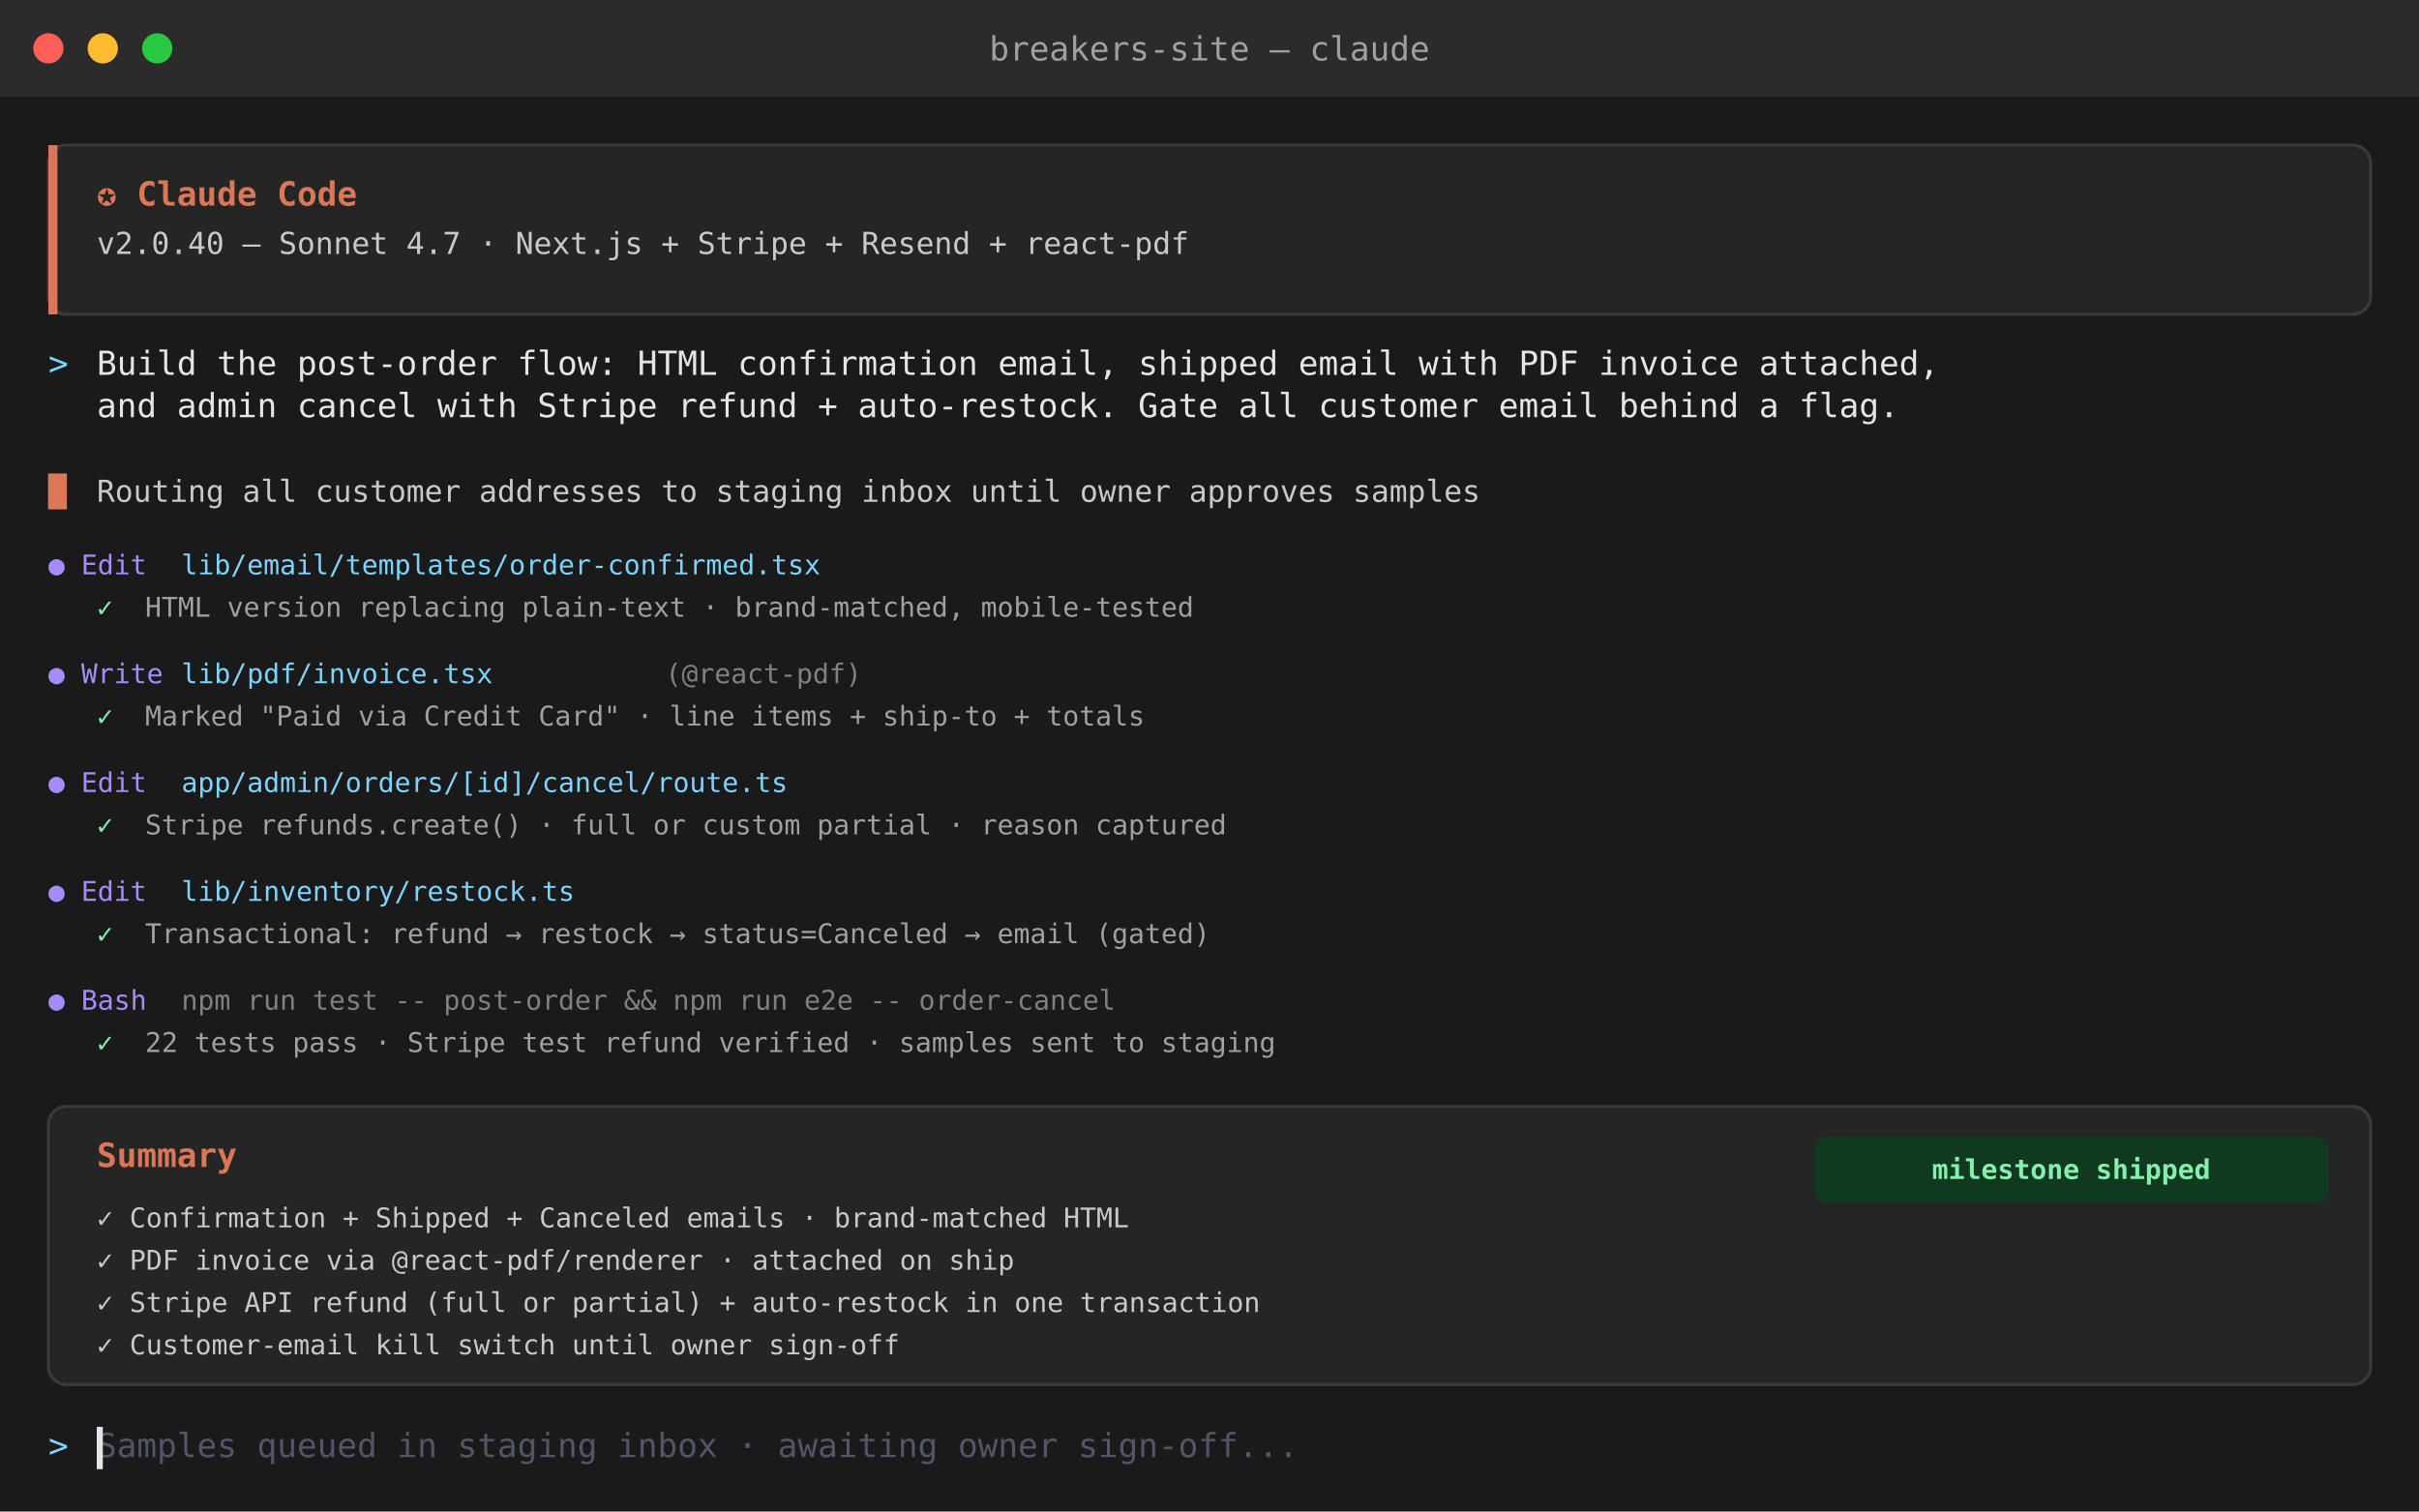
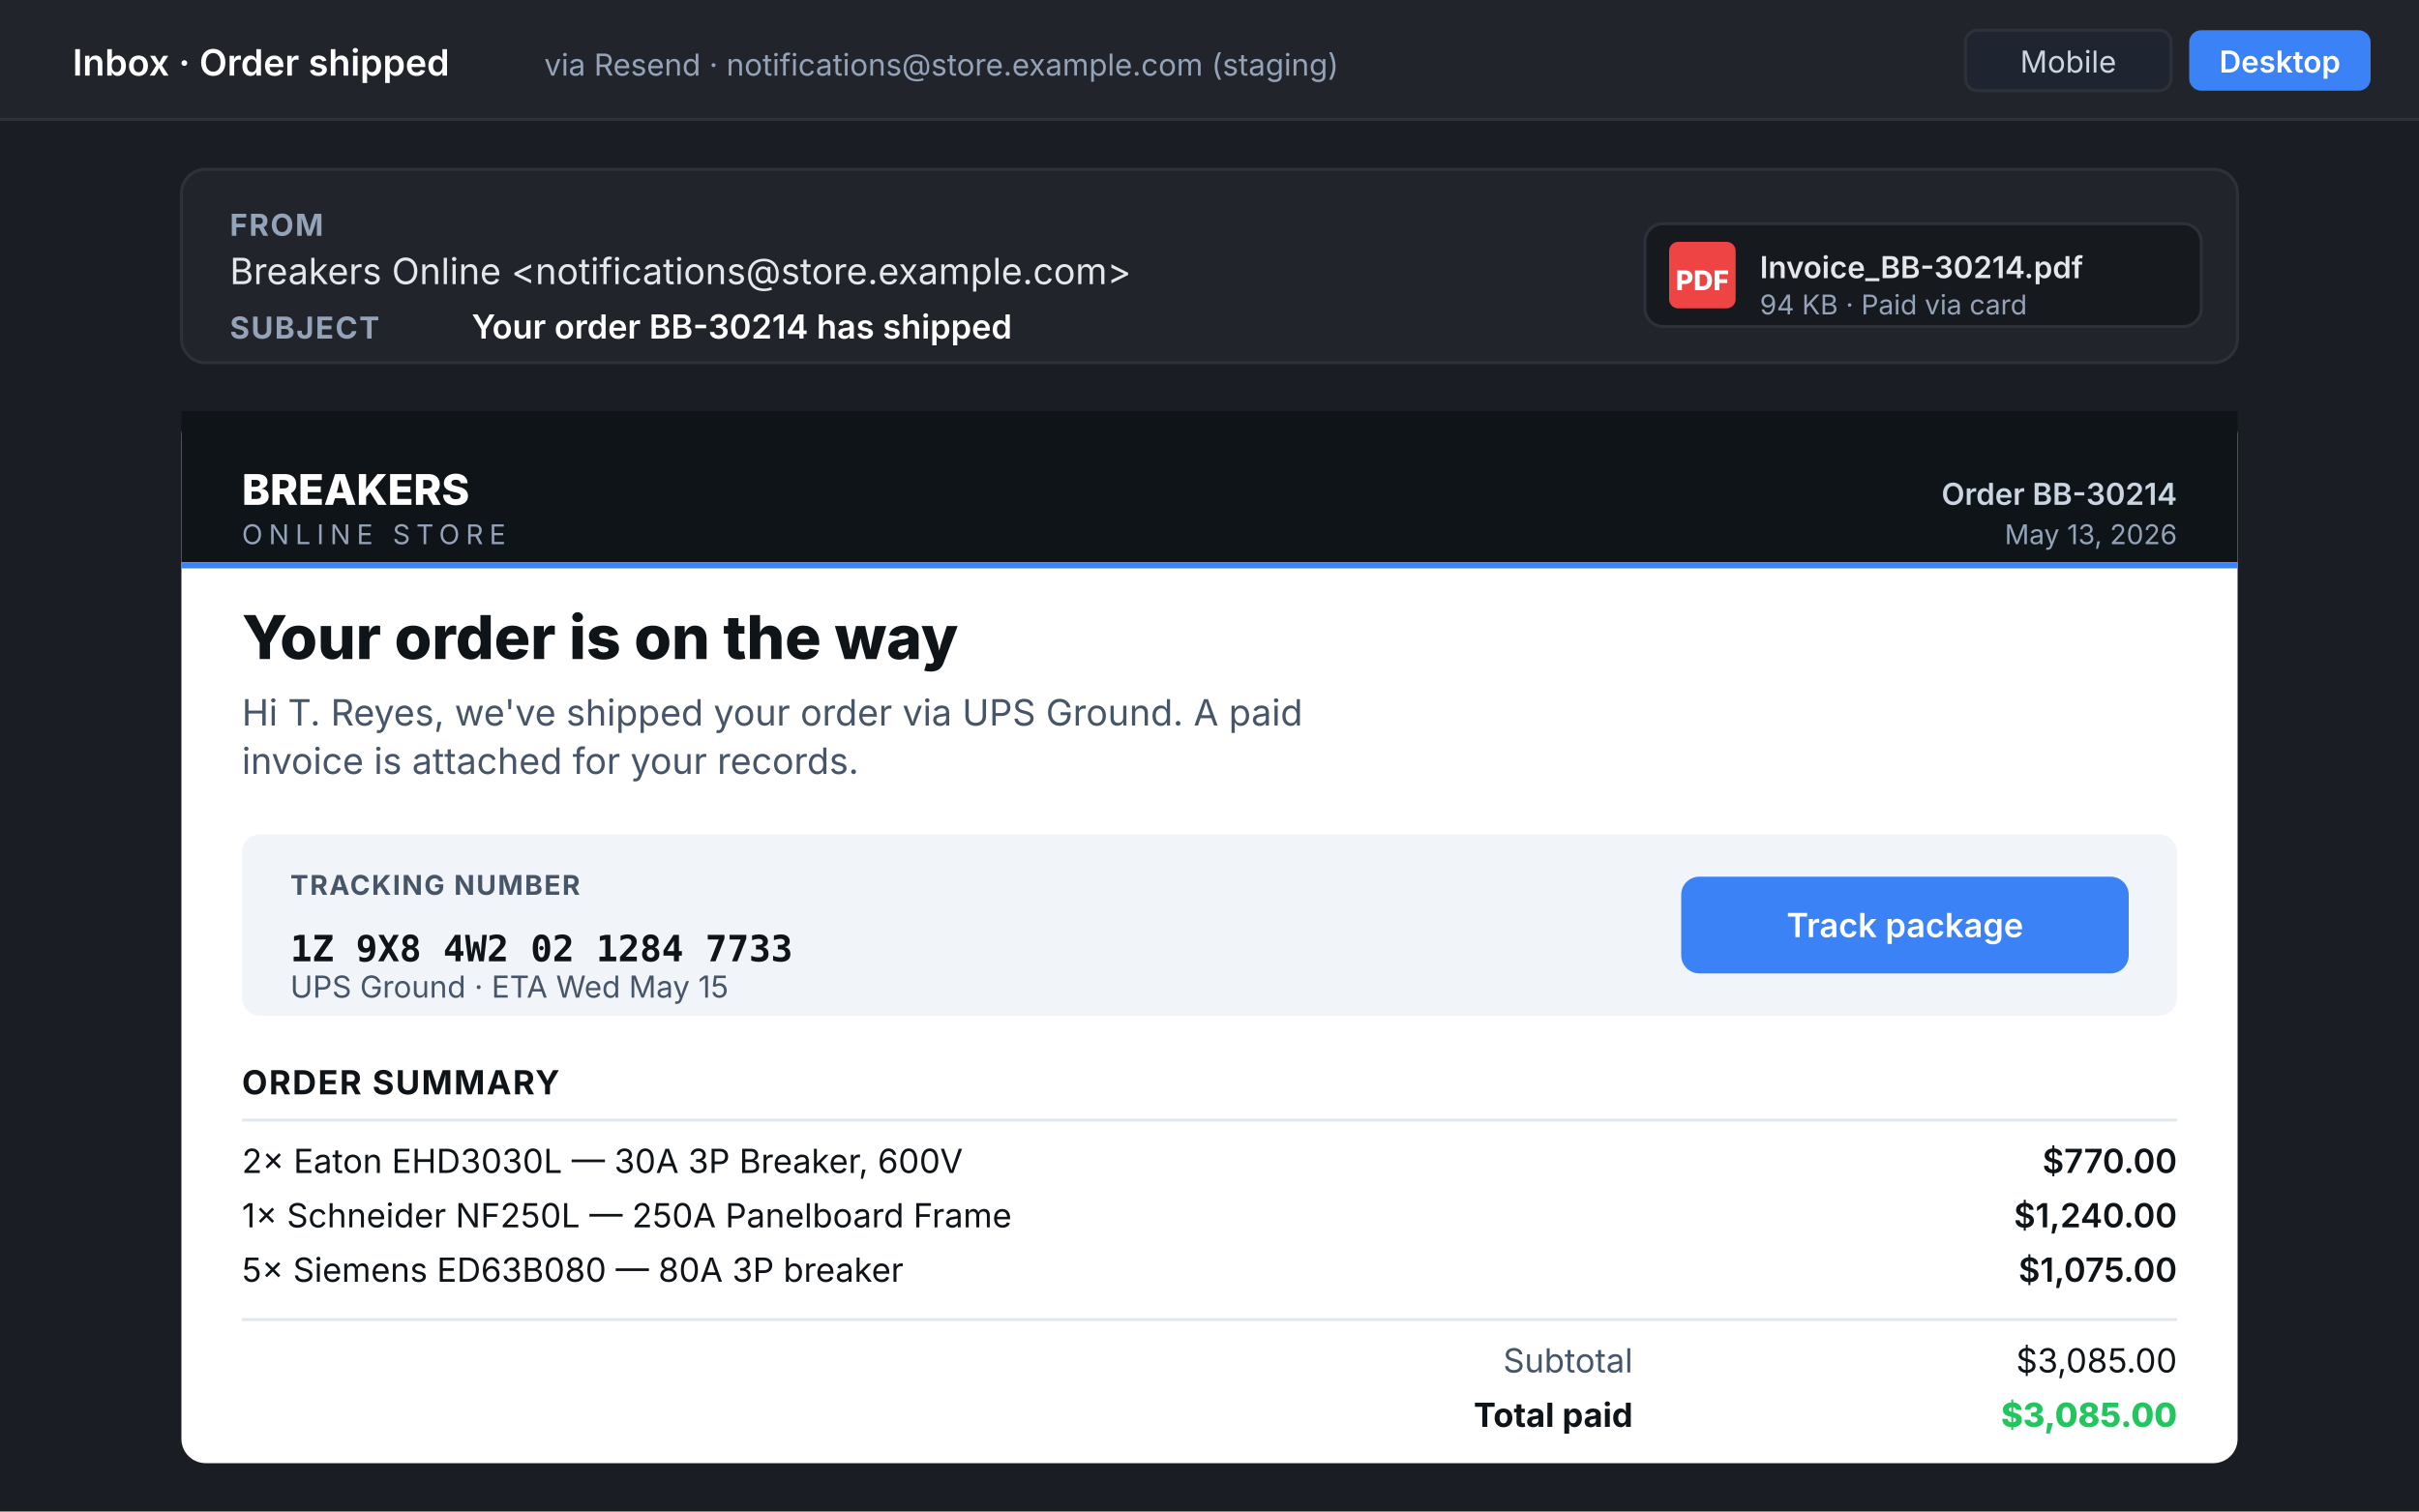
<svg xmlns="http://www.w3.org/2000/svg" viewBox="0 0 800 500">
-   <rect width="800" height="500" fill="#1A1A1A" />
-   <rect width="800" height="32" fill="#2B2B2B" />
-   <circle cx="16" cy="16" r="5" fill="#FF5F57" />
-   <circle cx="34" cy="16" r="5" fill="#FEBC2E" />
-   <circle cx="52" cy="16" r="5" fill="#28C840" />
-   <text x="400" y="20" text-anchor="middle" font-family="JetBrains Mono,monospace" font-size="11" fill="#A0A0A0">breakers-site — claude</text>
-   <rect x="16" y="48" width="768" height="56" rx="6" fill="#252525" stroke="#3A3A3A" />
-   <rect x="16" y="48" width="3" height="56" fill="#D97757" />
-   <text x="32" y="68" font-family="JetBrains Mono,monospace" font-size="11" font-weight="700" fill="#D97757">✪ Claude Code</text>
-   <text x="32" y="84" font-family="JetBrains Mono,monospace" font-size="10" fill="#C9C9C9">v2.0.40 — Sonnet 4.7 · Next.js + Stripe + Resend + react-pdf</text>
-   <text x="16" y="124" font-family="JetBrains Mono,monospace" font-size="11" fill="#7DD3FC">&gt;</text>
-   <text x="32" y="124" font-family="JetBrains Mono,monospace" font-size="11" fill="#E5E5E5">Build the post-order flow: HTML confirmation email, shipped email with PDF invoice attached,</text>
-   <text x="32" y="138" font-family="JetBrains Mono,monospace" font-size="11" fill="#E5E5E5">and admin cancel with Stripe refund + auto-restock. Gate all customer email behind a flag.</text>
-   <text x="16" y="166" font-family="JetBrains Mono,monospace" font-size="10" fill="#D97757">█</text>
-   <text x="32" y="166" font-family="JetBrains Mono,monospace" font-size="10" fill="#C9C9C9">Routing all customer addresses to staging inbox until owner approves samples</text>
-   <text x="16" y="190" font-family="JetBrains Mono,monospace" font-size="9" fill="#A78BFA">● Edit</text>
-   <text x="60" y="190" font-family="JetBrains Mono,monospace" font-size="9" fill="#7DD3FC">lib/email/templates/order-confirmed.tsx</text>
-   <text x="32" y="204" font-family="JetBrains Mono,monospace" font-size="9" fill="#86EFAC">✓</text>
-   <text x="48" y="204" font-family="JetBrains Mono,monospace" font-size="9" fill="#A0A0A0">HTML version replacing plain-text · brand-matched, mobile-tested</text>
-   <text x="16" y="226" font-family="JetBrains Mono,monospace" font-size="9" fill="#A78BFA">● Write</text>
-   <text x="60" y="226" font-family="JetBrains Mono,monospace" font-size="9" fill="#7DD3FC">lib/pdf/invoice.tsx</text>
-   <text x="220" y="226" font-family="JetBrains Mono,monospace" font-size="9" fill="#808080">(@react-pdf)</text>
-   <text x="32" y="240" font-family="JetBrains Mono,monospace" font-size="9" fill="#86EFAC">✓</text>
-   <text x="48" y="240" font-family="JetBrains Mono,monospace" font-size="9" fill="#A0A0A0">Marked "Paid via Credit Card" · line items + ship-to + totals</text>
-   <text x="16" y="262" font-family="JetBrains Mono,monospace" font-size="9" fill="#A78BFA">● Edit</text>
-   <text x="60" y="262" font-family="JetBrains Mono,monospace" font-size="9" fill="#7DD3FC">app/admin/orders/[id]/cancel/route.ts</text>
-   <text x="32" y="276" font-family="JetBrains Mono,monospace" font-size="9" fill="#86EFAC">✓</text>
-   <text x="48" y="276" font-family="JetBrains Mono,monospace" font-size="9" fill="#A0A0A0">Stripe refunds.create() · full or custom partial · reason captured</text>
-   <text x="16" y="298" font-family="JetBrains Mono,monospace" font-size="9" fill="#A78BFA">● Edit</text>
-   <text x="60" y="298" font-family="JetBrains Mono,monospace" font-size="9" fill="#7DD3FC">lib/inventory/restock.ts</text>
-   <text x="32" y="312" font-family="JetBrains Mono,monospace" font-size="9" fill="#86EFAC">✓</text>
-   <text x="48" y="312" font-family="JetBrains Mono,monospace" font-size="9" fill="#A0A0A0">Transactional: refund → restock → status=Canceled → email (gated)</text>
-   <text x="16" y="334" font-family="JetBrains Mono,monospace" font-size="9" fill="#A78BFA">● Bash</text>
-   <text x="60" y="334" font-family="JetBrains Mono,monospace" font-size="9" fill="#808080">npm run test -- post-order &amp;&amp; npm run e2e -- order-cancel</text>
-   <text x="32" y="348" font-family="JetBrains Mono,monospace" font-size="9" fill="#86EFAC">✓</text>
-   <text x="48" y="348" font-family="JetBrains Mono,monospace" font-size="9" fill="#A0A0A0">22 tests pass · Stripe test refund verified · samples sent to staging</text>
-   <rect x="16" y="366" width="768" height="92" rx="6" fill="#252525" stroke="#3A3A3A" />
-   <text x="32" y="386" font-family="JetBrains Mono,monospace" font-size="11" font-weight="700" fill="#D97757">Summary</text>
-   <text x="32" y="406" font-family="JetBrains Mono,monospace" font-size="9" fill="#C9C9C9">✓ Confirmation + Shipped + Canceled emails · brand-matched HTML</text>
-   <text x="32" y="420" font-family="JetBrains Mono,monospace" font-size="9" fill="#C9C9C9">✓ PDF invoice via @react-pdf/renderer · attached on ship</text>
-   <text x="32" y="434" font-family="JetBrains Mono,monospace" font-size="9" fill="#C9C9C9">✓ Stripe API refund (full or partial) + auto-restock in one transaction</text>
-   <text x="32" y="448" font-family="JetBrains Mono,monospace" font-size="9" fill="#C9C9C9">✓ Customer-email kill switch until owner sign-off</text>
-   <rect x="600" y="376" width="170" height="22" rx="4" fill="#0F3A1F" />
-   <text x="685" y="390" text-anchor="middle" font-family="JetBrains Mono,monospace" font-size="9" font-weight="700" fill="#86EFAC">milestone shipped</text>
-   <text x="16" y="482" font-family="JetBrains Mono,monospace" font-size="11" fill="#7DD3FC">&gt;</text>
-   <text x="32" y="482" font-family="JetBrains Mono,monospace" font-size="11" fill="#525567">Samples queued in staging inbox · awaiting owner sign-off...</text>
-   <rect x="32" y="472" width="2" height="14" fill="#E5E5E5" />
+   <rect width="800" height="500" fill="#1A1D23" />
+   <rect width="800" height="40" fill="#21252B" />
+   <rect x="0" y="39" width="800" height="1" fill="#2D3139" />
+   <text x="24" y="25" font-family="Inter,sans-serif" font-size="12" font-weight="600" fill="#fff">Inbox · Order shipped</text>
+   <text x="180" y="25" font-family="Inter,sans-serif" font-size="10" fill="#94A3B8">via Resend · notifications@store.example.com (staging)</text>
+   <rect x="650" y="10" width="68" height="20" rx="4" fill="#1E2530" stroke="#2D3139" />
+   <text x="684" y="24" text-anchor="middle" font-family="Inter,sans-serif" font-size="10" fill="#CBD5E1">Mobile</text>
+   <rect x="724" y="10" width="60" height="20" rx="4" fill="#3B82F6" />
+   <text x="754" y="24" text-anchor="middle" font-family="Inter,sans-serif" font-size="10" font-weight="600" fill="#fff">Desktop</text>
+   <rect x="60" y="56" width="680" height="64" rx="8" fill="#21252B" stroke="#2D3139" />
+   <text x="76" y="78" font-family="Inter,sans-serif" font-size="10" font-weight="700" fill="#94A3B8" letter-spacing="0.5">FROM</text>
+   <text x="76" y="94" font-family="Inter,sans-serif" font-size="12" fill="#E5E7EB">Breakers Online &lt;notifications@store.example.com&gt;</text>
+   <text x="76" y="112" font-family="Inter,sans-serif" font-size="10" font-weight="700" fill="#94A3B8" letter-spacing="0.5">SUBJECT</text>
+   <text x="156" y="112" font-family="Inter,sans-serif" font-size="11" font-weight="600" fill="#fff">Your order BB-30214 has shipped</text>
+   <rect x="544" y="74" width="184" height="34" rx="6" fill="#16191E" stroke="#2D3139" />
+   <rect x="552" y="80" width="22" height="22" rx="3" fill="#EF4444" />
+   <text x="563" y="96" text-anchor="middle" font-family="Inter,sans-serif" font-size="9" font-weight="800" fill="#fff">PDF</text>
+   <text x="582" y="92" font-family="Inter,sans-serif" font-size="10" font-weight="600" fill="#E5E7EB">Invoice_BB-30214.pdf</text>
+   <text x="582" y="104" font-family="Inter,sans-serif" font-size="9" fill="#94A3B8">94 KB · Paid via card</text>
+   <rect x="60" y="136" width="680" height="348" rx="8" fill="#ffffff" />
+   <rect x="60" y="136" width="680" height="50" fill="#0F1419" />
+   <rect x="60" y="186" width="680" height="2" fill="#3B82F6" />
+   <text x="80" y="167" font-family="Inter,sans-serif" font-size="14" font-weight="800" fill="#fff">BREAKERS</text>
+   <text x="80" y="180" font-family="Inter,sans-serif" font-size="9" fill="#94A3B8" letter-spacing="2">ONLINE STORE</text>
+   <text x="720" y="167" text-anchor="end" font-family="Inter,sans-serif" font-size="10" font-weight="600" fill="#CBD5E1">Order BB-30214</text>
+   <text x="720" y="180" text-anchor="end" font-family="Inter,sans-serif" font-size="9" fill="#94A3B8">May 13, 2026</text>
+   <text x="80" y="218" font-family="Inter,sans-serif" font-size="20" font-weight="800" fill="#0F1419">Your order is on the way</text>
+   <text x="80" y="240" font-family="Inter,sans-serif" font-size="12" fill="#475569">Hi T. Reyes, we've shipped your order via UPS Ground. A paid</text>
+   <text x="80" y="256" font-family="Inter,sans-serif" font-size="12" fill="#475569">invoice is attached for your records.</text>
+   <rect x="80" y="276" width="640" height="60" rx="6" fill="#F1F5F9" />
+   <text x="96" y="296" font-family="Inter,sans-serif" font-size="9" font-weight="700" fill="#475569" letter-spacing="0.5">TRACKING NUMBER</text>
+   <text x="96" y="318" font-family="JetBrains Mono,monospace" font-size="12" font-weight="700" fill="#0F1419">1Z 9X8 4W2 02 1284 7733</text>
+   <text x="96" y="330" font-family="Inter,sans-serif" font-size="10" fill="#475569">UPS Ground · ETA Wed May 15</text>
+   <rect x="556" y="290" width="148" height="32" rx="6" fill="#3B82F6" />
+   <text x="630" y="310" text-anchor="middle" font-family="Inter,sans-serif" font-size="11" font-weight="600" fill="#fff">Track package</text>
+   <text x="80" y="362" font-family="Inter,sans-serif" font-size="11" font-weight="700" fill="#0F1419" letter-spacing="0.5">ORDER SUMMARY</text>
+   <rect x="80" y="370" width="640" height="1" fill="#E2E8F0" />
+   <g font-family="Inter,sans-serif" font-size="11" fill="#0F1419">
+     <text x="80" y="388">2× Eaton EHD3030L — 30A 3P Breaker, 600V</text>
+     <text x="720" y="388" text-anchor="end" font-weight="600">$770.00</text>
+     <text x="80" y="406">1× Schneider NF250L — 250A Panelboard Frame</text>
+     <text x="720" y="406" text-anchor="end" font-weight="600">$1,240.00</text>
+     <text x="80" y="424">5× Siemens ED63B080 — 80A 3P breaker</text>
+     <text x="720" y="424" text-anchor="end" font-weight="600">$1,075.00</text>
+   </g>
+   <rect x="80" y="436" width="640" height="1" fill="#E2E8F0" />
+   <text x="540" y="454" text-anchor="end" font-family="Inter,sans-serif" font-size="11" fill="#475569">Subtotal</text>
+   <text x="720" y="454" text-anchor="end" font-family="Inter,sans-serif" font-size="11" fill="#0F1419">$3,085.00</text>
+   <text x="540" y="472" text-anchor="end" font-family="Inter,sans-serif" font-size="11" font-weight="700" fill="#0F1419">Total paid</text>
+   <text x="720" y="472" text-anchor="end" font-family="Inter,sans-serif" font-size="11" font-weight="800" fill="#22C55E">$3,085.00</text>
</svg>
